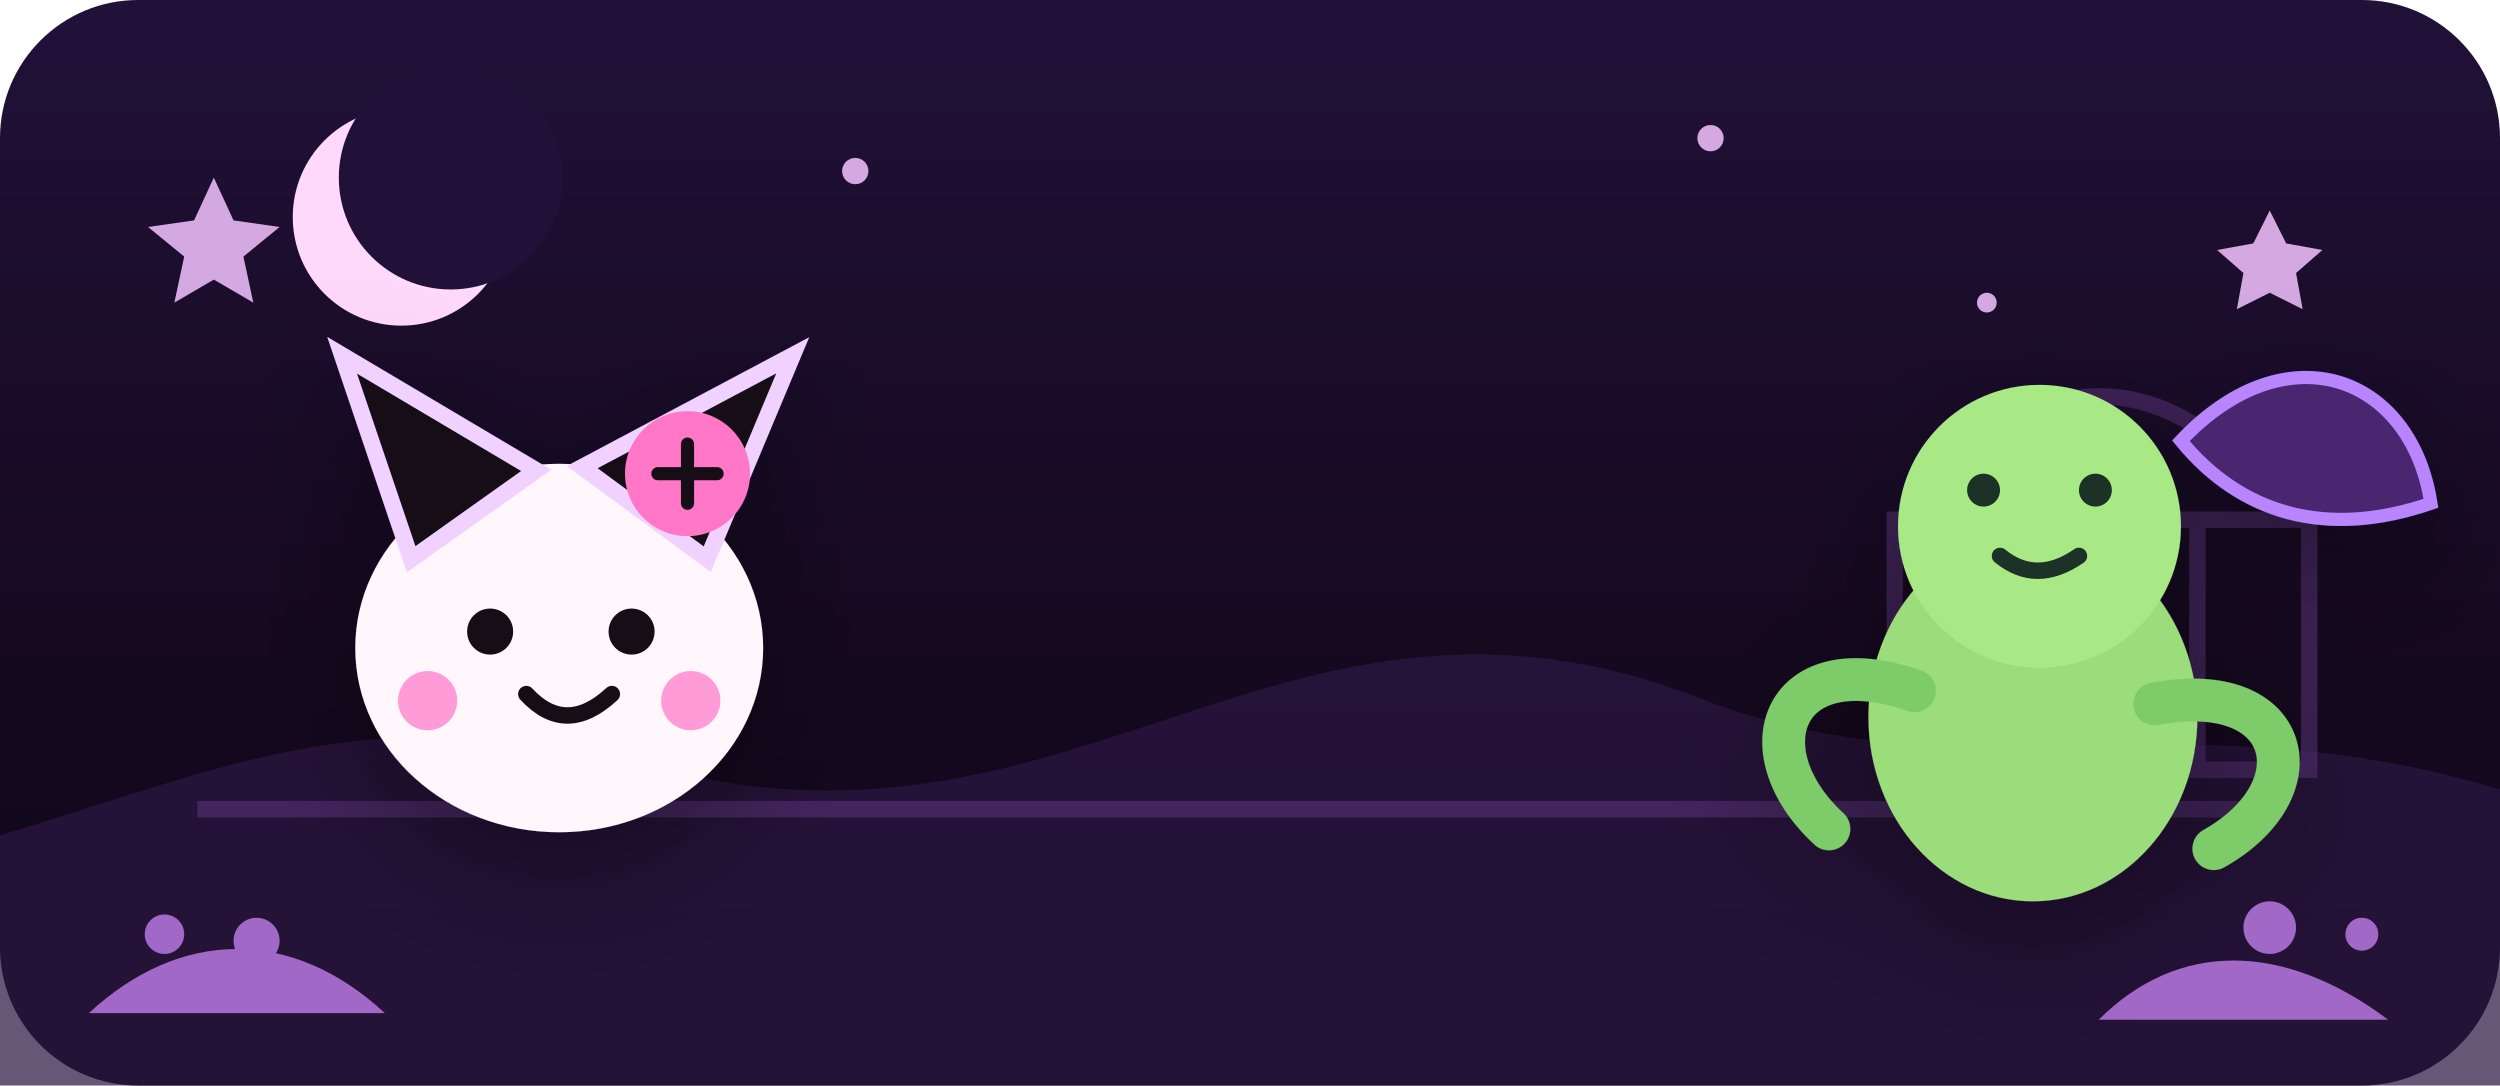
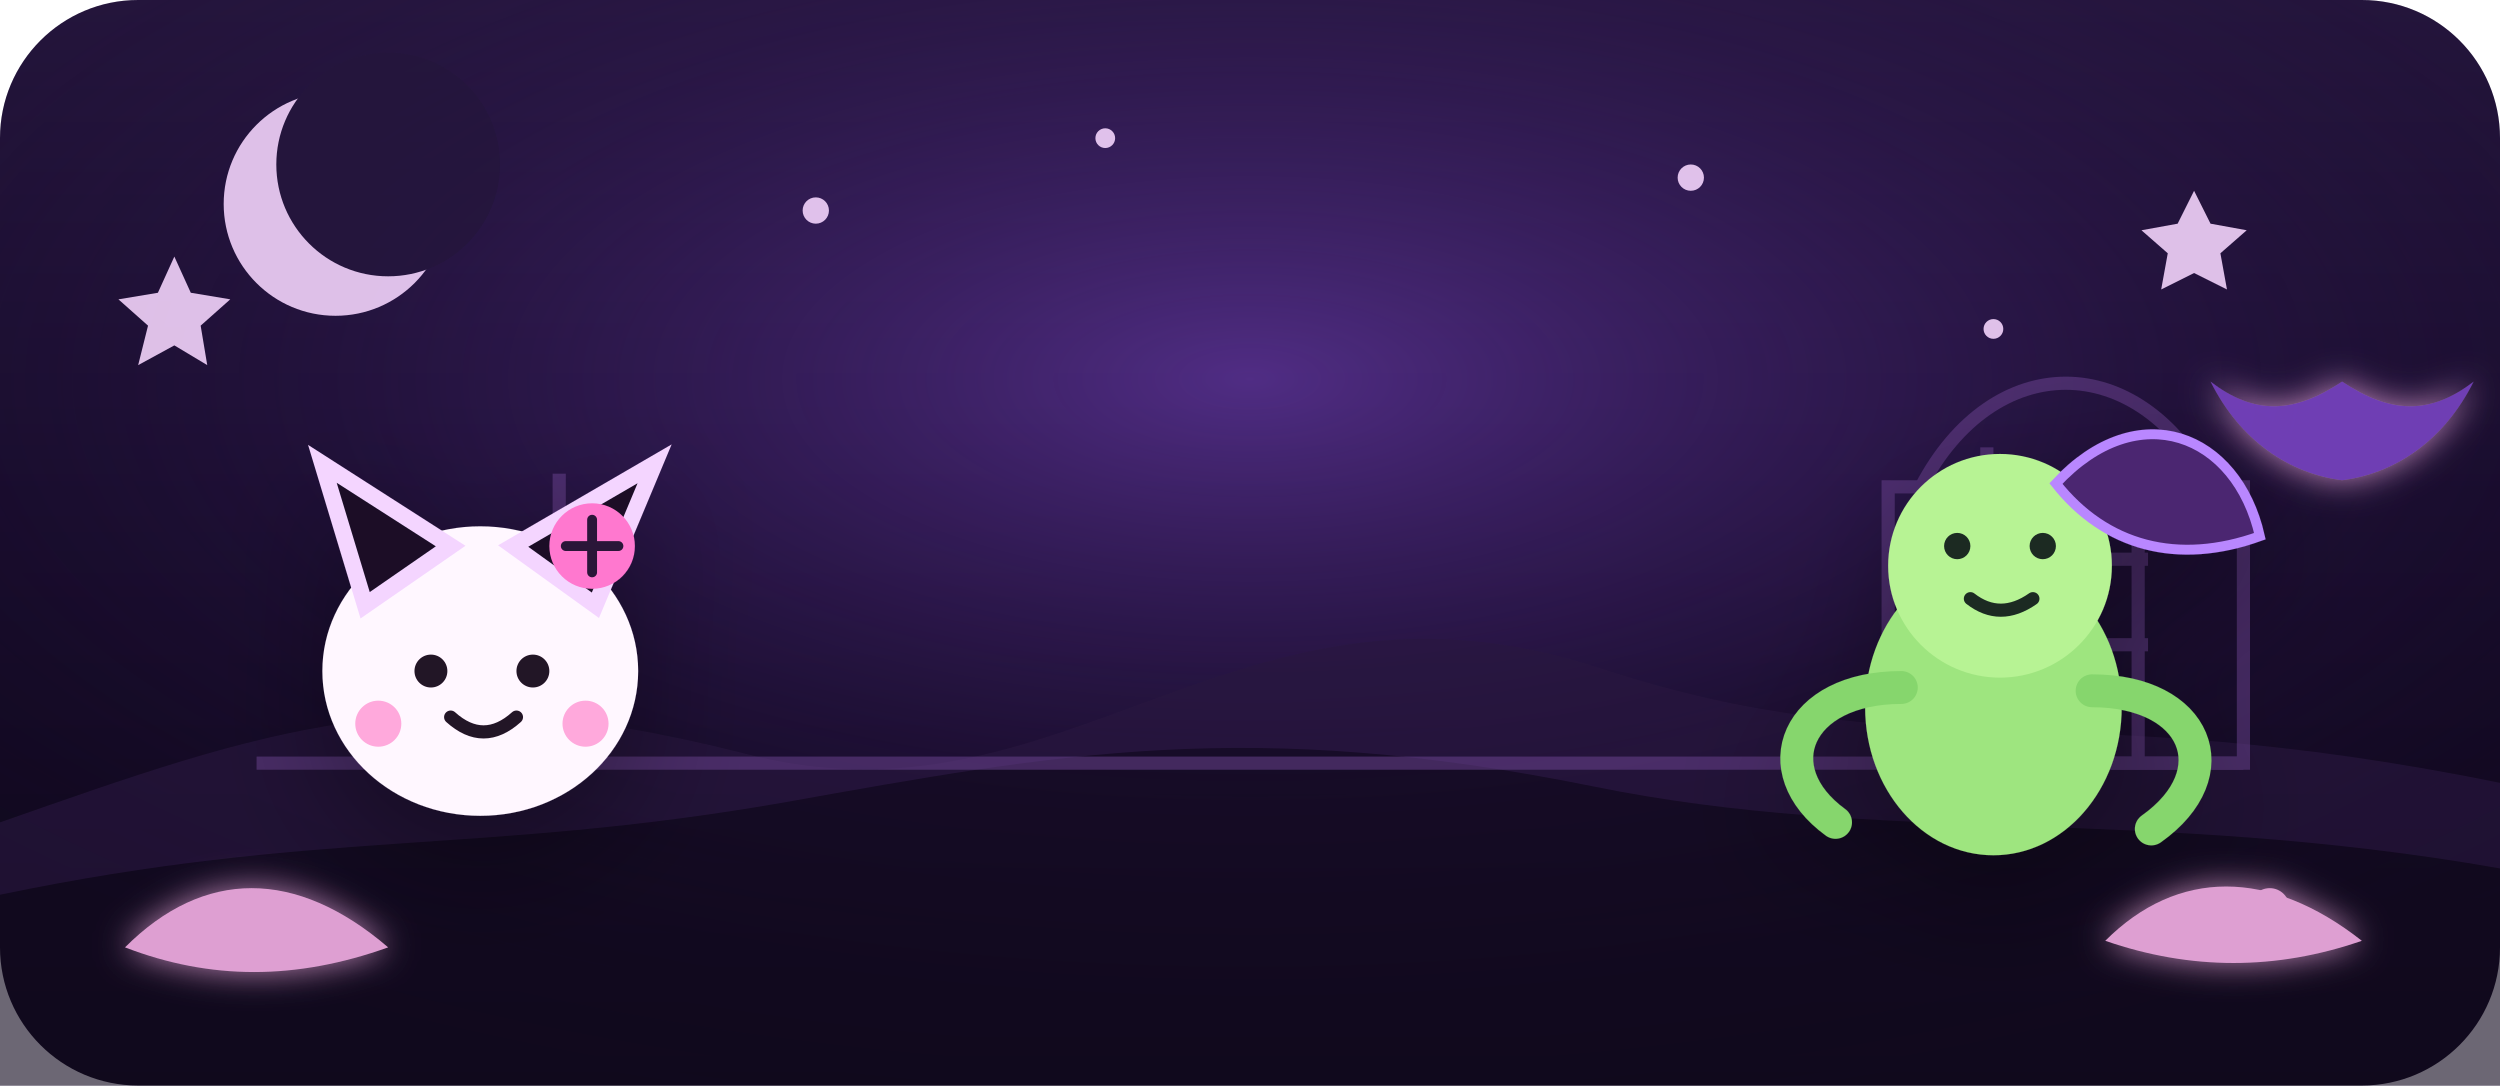
<svg xmlns="http://www.w3.org/2000/svg" viewBox="0 0 760 330">
  <defs>
-     <linearGradient id="bg" x1="0" y1="0" x2="0" y2="1">
-       <stop offset="0" stop-color="#211139" />
-       <stop offset=".58" stop-color="#160920" />
-       <stop offset="1" stop-color="#0d0617" />
+     <linearGradient id="sky" x1="0" y1="0" x2="0" y2="1">
+       <stop offset="0" stop-color="#24153c" />
+       <stop offset=".46" stop-color="#160b29" />
+       <stop offset="1" stop-color="#0d0718" />
    </linearGradient>
-     <filter id="glow" x="-30%" y="-30%" width="160%" height="170%">
-       <feDropShadow dx="0" dy="0" stdDeviation="9" flood-color="#d989ff" flood-opacity=".75" />
-       <feDropShadow dx="0" dy="12" stdDeviation="18" flood-color="#000" flood-opacity=".38" />
+     <radialGradient id="violet" cx=".5" cy=".35" r=".7">
+       <stop offset="0" stop-color="#7b45c8" stop-opacity=".56" />
+       <stop offset=".52" stop-color="#3a1e61" stop-opacity=".28" />
+       <stop offset="1" stop-color="#12081f" stop-opacity="0" />
+     </radialGradient>
+     <filter id="softGlow" x="-40%" y="-40%" width="180%" height="190%">
+       <feDropShadow dx="0" dy="0" stdDeviation="8" flood-color="#d988ff" flood-opacity=".58" />
+       <feDropShadow dx="0" dy="14" stdDeviation="18" flood-color="#000" flood-opacity=".34" />
+     </filter>
+     <filter id="tinyGlow" x="-60%" y="-60%" width="220%" height="220%">
+       <feDropShadow dx="0" dy="0" stdDeviation="5" flood-color="#ffb7ef" flood-opacity=".82" />
    </filter>
  </defs>
-   <rect width="760" height="330" rx="42" fill="url(#bg)" />
-   <circle cx="122" cy="66" r="33" fill="#ffd9fb" />
-   <circle cx="137" cy="54" r="34" fill="#211139" />
-   <g fill="#f4c3ff" opacity=".85">
-     <path d="M65 54l6 13 14 2-11 9 3 14-12-7-12 7 3-14-11-9 14-2z" />
-     <path d="M690 64l5 10 11 2-8 7 2 11-10-5-10 5 2-11-8-7 11-2z" />
-     <circle cx="260" cy="52" r="4" />
-     <circle cx="520" cy="42" r="4" />
-     <circle cx="604" cy="92" r="3" />
+   <rect width="760" height="330" rx="42" fill="url(#sky)" />
+   <rect width="760" height="330" rx="42" fill="url(#violet)" />
+   <g fill="#f7d7ff" opacity=".88">
+     <circle cx="102" cy="62" r="34" />
+     <circle cx="118" cy="50" r="34" fill="#24153c" />
+     <path d="M53 78l5 11 12 2-9 8 2 12-10-6-11 6 3-12-9-8 12-2z" />
+     <path d="M667 58l5 10 11 2-8 7 2 11-10-5-10 5 2-11-8-7 11-2z" />
+     <circle cx="248" cy="64" r="4" />
+     <circle cx="514" cy="54" r="4" />
+     <circle cx="606" cy="100" r="3" />
+     <circle cx="336" cy="42" r="3" />
  </g>
-   <path d="M0 254c78-24 114-42 202-20 126 32 190-70 314-22 82 32 144-2 244 28v90H0z" fill="#2d1642" opacity=".72" />
-   <g stroke="#5b347c" stroke-width="5" fill="none" opacity=".55">
-     <path d="M60 246h630" />
-     <path d="M132 232v-54M180 232v-82M610 234v-92M668 232v-76" />
-     <path d="M576 158h126v76H576z" />
-     <path d="M584 158c28-50 80-50 110 0" />
+   <g opacity=".62">
+     <path d="M0 250c80-28 128-46 226-21 98 26 150-62 260-26 94 31 142 8 274 35v92H0z" fill="#29173f" />
+     <path d="M0 272c96-20 146-12 238-28 84-15 142-26 246-5 88 18 168 6 276 25v66H0z" fill="#12091f" />
  </g>
-   <g transform="translate(88 100)" filter="url(#glow)">
-     <ellipse cx="82" cy="97" rx="62" ry="56" fill="#fff7fb" />
-     <path d="M37 70L16 8l59 35z" fill="#141018" stroke="#f0d1ff" stroke-width="5" />
-     <path d="M127 70l26-62-64 34z" fill="#141018" stroke="#f0d1ff" stroke-width="5" />
-     <circle cx="61" cy="92" r="7" fill="#141018" />
-     <circle cx="104" cy="92" r="7" fill="#141018" />
-     <path d="M72 111q12 13 26 0" stroke="#141018" stroke-width="5" fill="none" stroke-linecap="round" />
-     <circle cx="121" cy="44" r="19" fill="#ff77c6" />
-     <path d="M112 44h18M121 35v18" stroke="#141018" stroke-width="4" stroke-linecap="round" />
-     <circle cx="42" cy="113" r="9" fill="#ff74c6" opacity=".7" />
-     <circle cx="122" cy="113" r="9" fill="#ff74c6" opacity=".7" />
+   <g stroke="#6f4595" stroke-width="4" fill="none" opacity=".5">
+     <path d="M78 232h604" />
+     <path d="M128 232v-62M170 232v-88M604 232v-96M650 232v-72" />
+     <path d="M574 148h108v84H574z" />
+     <path d="M584 148c22-42 66-42 88 0" />
+     <path d="M601 170h15M638 170h15M601 196h15M638 196h15" />
  </g>
-   <g transform="translate(548 106)" filter="url(#glow)">
-     <ellipse cx="70" cy="112" rx="50" ry="56" fill="#9bdd7a" />
-     <circle cx="72" cy="54" r="43" fill="#a8e985" />
-     <circle cx="55" cy="43" r="5" fill="#1c3025" />
-     <circle cx="89" cy="43" r="5" fill="#1c3025" />
-     <path d="M60 63q11 9 24 0" fill="none" stroke="#1c3025" stroke-width="5" stroke-linecap="round" />
-     <path d="M34 104c-40-14-52 18-26 42" fill="none" stroke="#7ecb69" stroke-width="13" stroke-linecap="round" />
-     <path d="M107 108c42-8 50 26 18 44" fill="none" stroke="#7ecb69" stroke-width="13" stroke-linecap="round" />
-     <path d="M115 28c32-34 70-20 76 19-32 11-58 3-76-19z" fill="#4c2670" stroke="#b985ff" stroke-width="4" />
+   <g transform="translate(84 132)" filter="url(#softGlow)">
+     <ellipse cx="62" cy="72" rx="48" ry="44" fill="#fff7ff" />
+     <path d="M27 52L14 9l39 25z" fill="#1b1028" stroke="#f4d5ff" stroke-width="5" />
+     <path d="M97 52l18-43-43 25z" fill="#1b1028" stroke="#f4d5ff" stroke-width="5" />
+     <circle cx="47" cy="72" r="5" fill="#241327" />
+     <circle cx="78" cy="72" r="5" fill="#241327" />
+     <path d="M53 86q10 9 20 0" fill="none" stroke="#241327" stroke-width="4" stroke-linecap="round" />
+     <circle cx="31" cy="88" r="7" fill="#ff8ace" opacity=".72" />
+     <circle cx="94" cy="88" r="7" fill="#ff8ace" opacity=".72" />
+     <circle cx="96" cy="34" r="13" fill="#ff78cf" />
+     <path d="M88 34h16M96 26v16" stroke="#2a1237" stroke-width="3" stroke-linecap="round" />
  </g>
-   <g opacity=".72" fill="#d389ff">
-     <circle cx="50" cy="284" r="6" />
-     <circle cx="78" cy="286" r="7" />
-     <circle cx="690" cy="282" r="8" />
-     <circle cx="718" cy="284" r="5" />
-     <path d="M27 308c28-26 62-26 90 0z" />
-     <path d="M638 310c24-24 56-24 88 0z" />
+   <g transform="translate(548 137)" filter="url(#softGlow)">
+     <ellipse cx="58" cy="78" rx="39" ry="45" fill="#9ee57f" />
+     <circle cx="60" cy="35" r="34" fill="#b7f394" />
+     <circle cx="47" cy="29" r="4" fill="#1c2c24" />
+     <circle cx="73" cy="29" r="4" fill="#1c2c24" />
+     <path d="M51 45q9 7 19 0" stroke="#1c2c24" stroke-width="4" fill="none" stroke-linecap="round" />
+     <path d="M30 72c-32 0-42 25-20 41" stroke="#86d66d" stroke-width="10" fill="none" stroke-linecap="round" />
+     <path d="M88 73c32 0 42 25 18 42" stroke="#86d66d" stroke-width="10" fill="none" stroke-linecap="round" />
+     <path d="M77 10c25-27 55-15 62 16-25 9-47 3-62-16z" fill="#4b2771" stroke="#b987ff" stroke-width="3" />
+   </g>
+   <g filter="url(#tinyGlow)" fill="#ffb7ef" opacity=".86">
+     <path d="M38 288c24-24 52-24 80 0-28 10-54 10-80 0z" />
+     <path d="M640 286c22-22 50-22 78 0-26 9-52 9-78 0z" />
+     <circle cx="70" cy="278" r="7" />
+     <circle cx="690" cy="276" r="6" />
+     <path d="M712 116c15 10 27 10 40 0-9 18-24 28-40 30-16-2-31-12-40-30 13 10 25 10 40 0z" fill="#7b45c8" />
  </g>
</svg>
